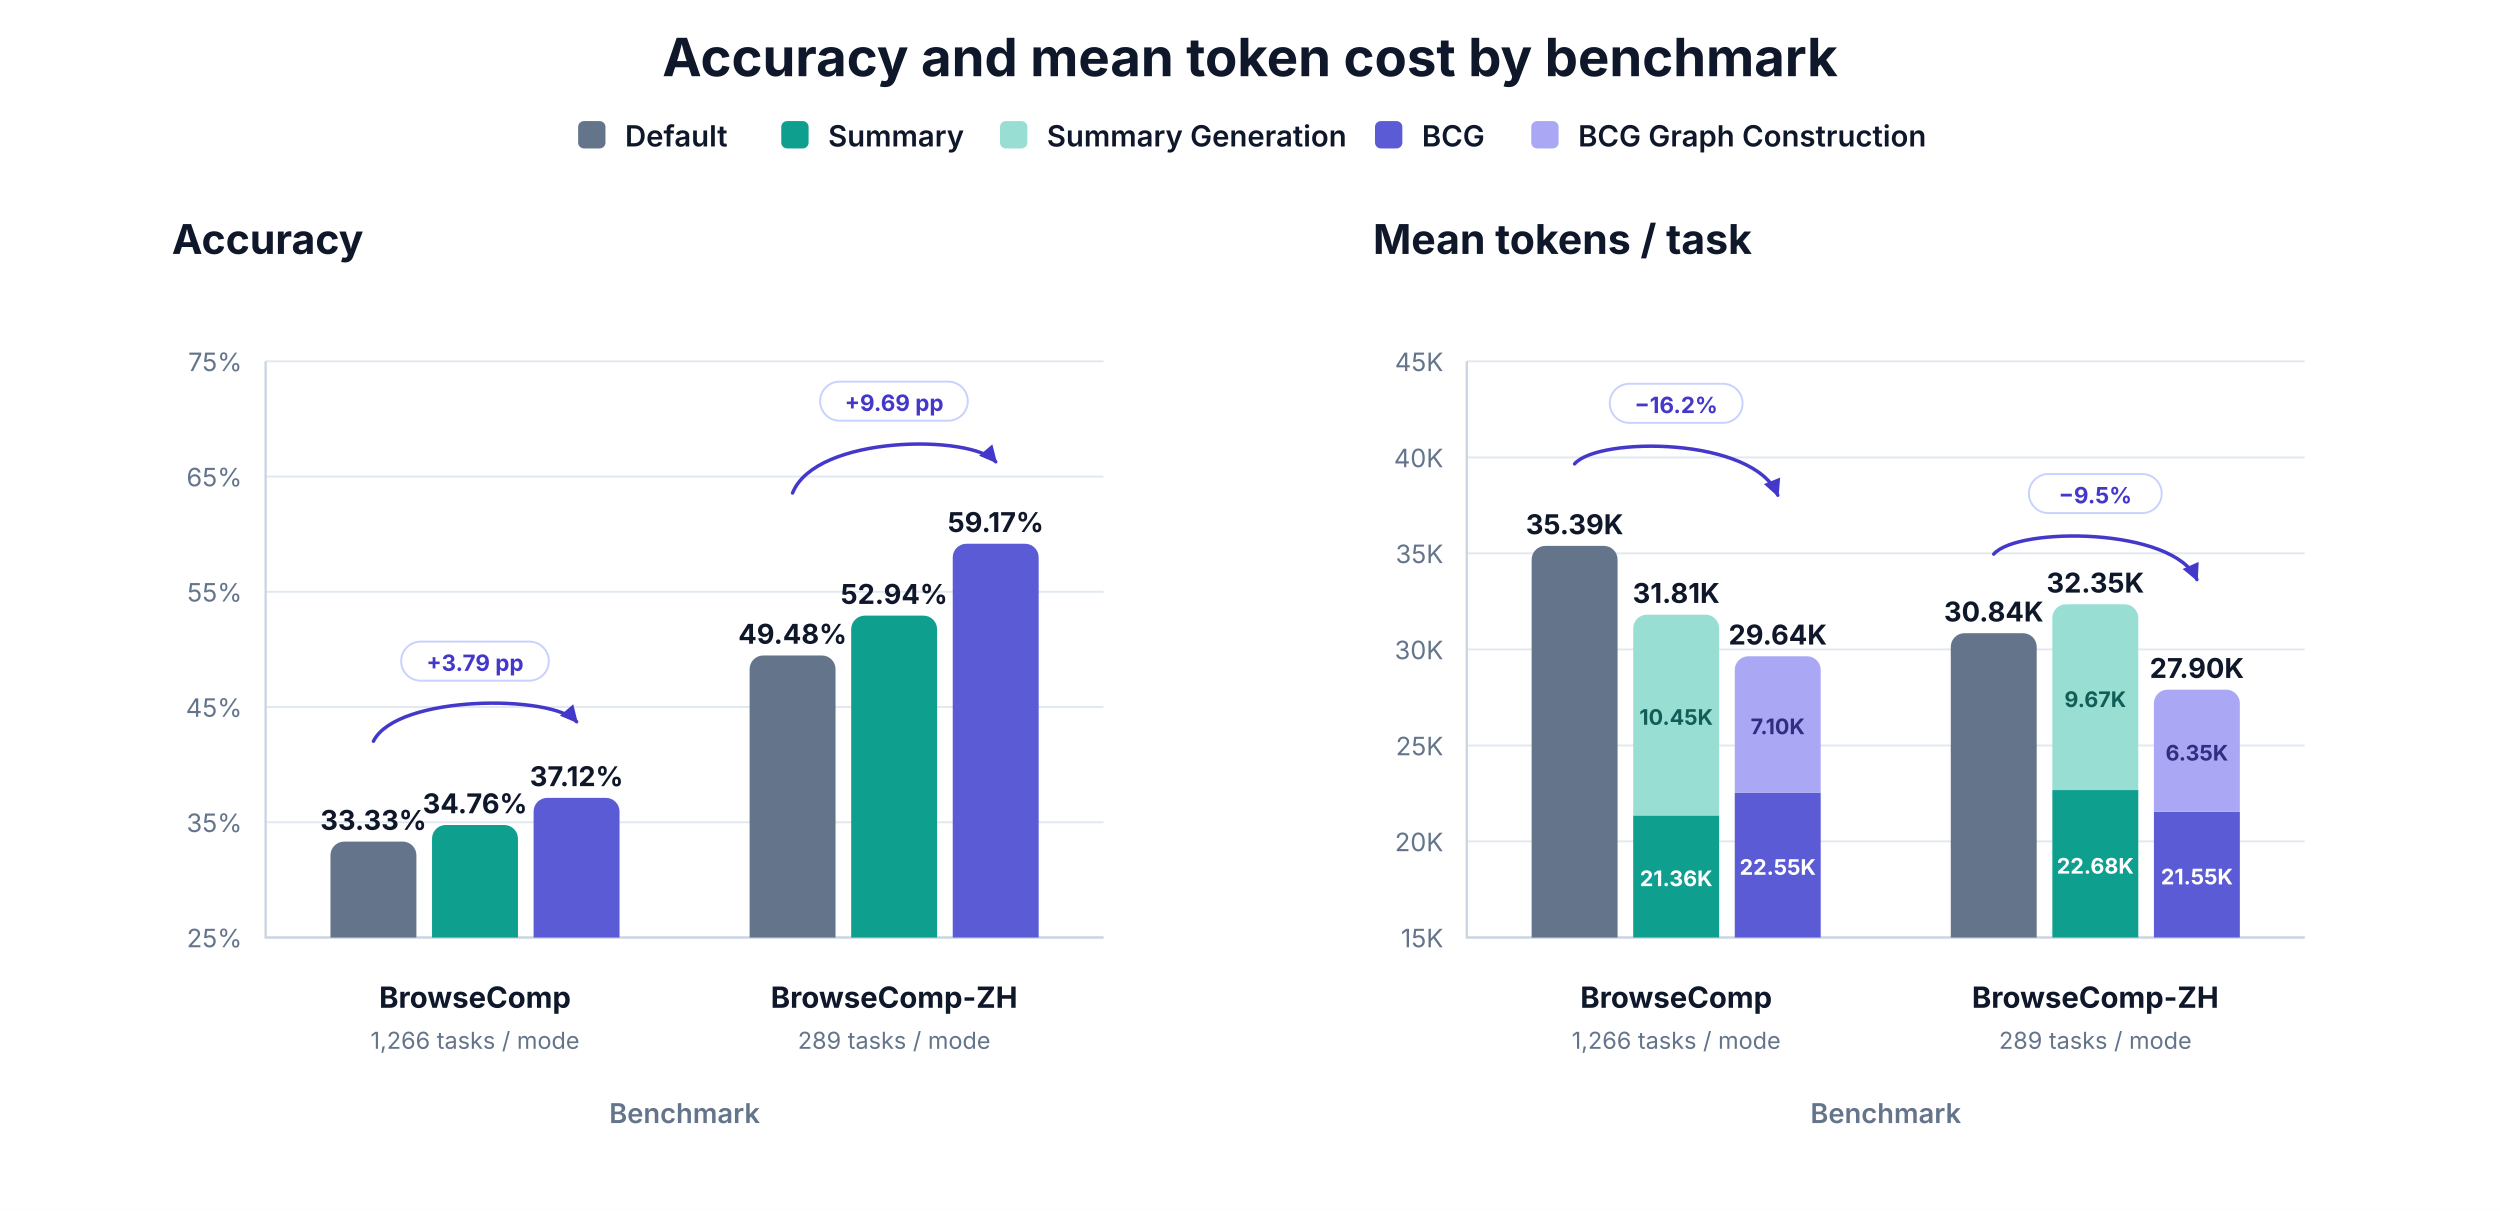
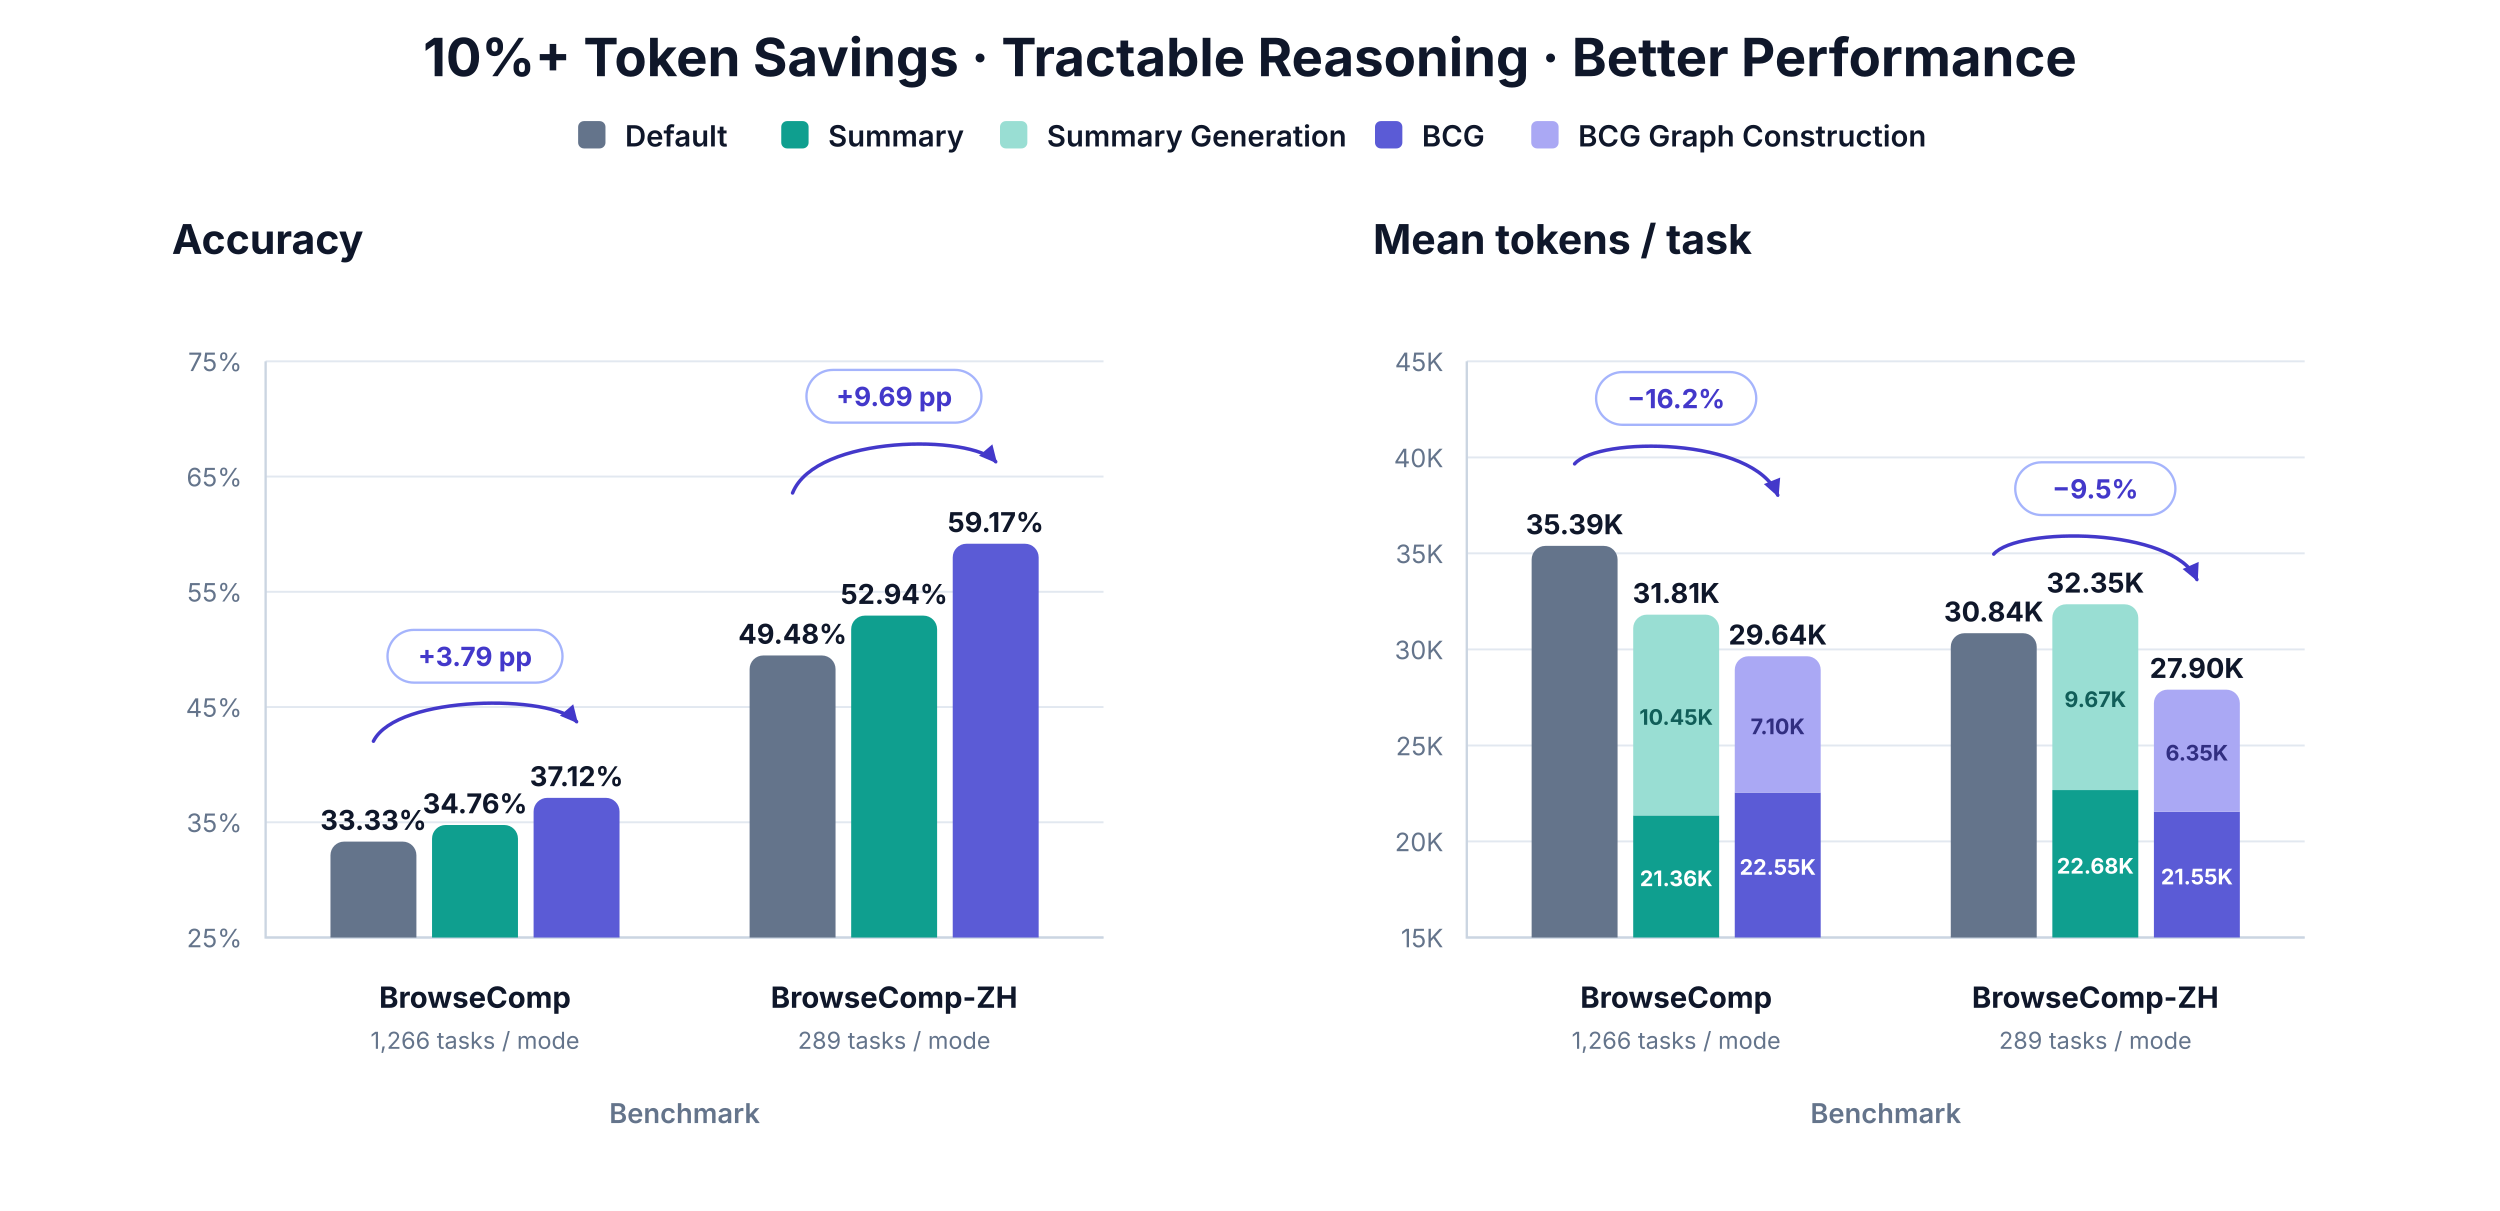
<svg xmlns="http://www.w3.org/2000/svg" width="1280" height="620" viewBox="0 0 1280 620" role="img" aria-labelledby="title desc">
  <rect width="1280" height="620" fill="#ffffff" />
  <g font-family="Inter,Arial,sans-serif">
    <defs>
      <marker id="improvement-arrow" viewBox="0 0 8 8" refX="7" refY="4" markerWidth="5" markerHeight="5" orient="auto">
        <path d="M0 0L8 4L0 8Z" fill="#4338ca" />
      </marker>
    </defs>
-     <text x="640" y="39" text-anchor="middle" fill="#0f172a" font-size="27" font-weight="700">Accuracy and mean token cost by benchmark</text>
+     <text x="640" y="39" text-anchor="middle" fill="#0f172a" font-size="27" font-weight="700">10%+ Token Savings · Tractable Reasoning · Better Performance</text>
    <rect x="296" y="62" width="14" height="14" rx="3" fill="#64748b" />
    <text x="320" y="75" fill="#0f172a" font-size="15" font-weight="600">Default</text>
    <rect x="400" y="62" width="14" height="14" rx="3" fill="#0f9f8f" />
    <text x="424" y="75" fill="#0f172a" font-size="15" font-weight="600">Summary</text>
    <rect x="512" y="62" width="14" height="14" rx="3" fill="#99ded3" />
    <text x="536" y="75" fill="#0f172a" font-size="15" font-weight="600">Summary Generation</text>
    <rect x="704" y="62" width="14" height="14" rx="3" fill="#5b5bd6" />
    <text x="728" y="75" fill="#0f172a" font-size="15" font-weight="600">BCG</text>
    <rect x="784" y="62" width="14" height="14" rx="3" fill="#aaa8f4" />
    <text x="808" y="75" fill="#0f172a" font-size="15" font-weight="600">BCG Graph Construction</text>
    <text x="88" y="130" fill="#0f172a" font-size="21" font-weight="700">Accuracy</text>
    <text x="703" y="130" fill="#0f172a" font-size="21" font-weight="700">Mean tokens / task</text>
    <path d="M136.0 480.0H565.0" stroke="#e2e8f0" stroke-width="1" />
    <text x="124.0" y="485.0" text-anchor="end" fill="#64748b" font-size="13">25%</text>
    <path d="M136.0 421.0H565.0" stroke="#e2e8f0" stroke-width="1" />
    <text x="124.0" y="426.0" text-anchor="end" fill="#64748b" font-size="13">35%</text>
    <path d="M136.0 362.0H565.0" stroke="#e2e8f0" stroke-width="1" />
    <text x="124.0" y="367.0" text-anchor="end" fill="#64748b" font-size="13">45%</text>
    <path d="M136.0 303.0H565.0" stroke="#e2e8f0" stroke-width="1" />
    <text x="124.0" y="308.0" text-anchor="end" fill="#64748b" font-size="13">55%</text>
    <path d="M136.0 244.0H565.0" stroke="#e2e8f0" stroke-width="1" />
    <text x="124.0" y="249.0" text-anchor="end" fill="#64748b" font-size="13">65%</text>
    <path d="M136.0 185.0H565.0" stroke="#e2e8f0" stroke-width="1" />
    <text x="124.0" y="190.0" text-anchor="end" fill="#64748b" font-size="13">75%</text>
    <path d="M751.0 480.0H1180.0" stroke="#e2e8f0" stroke-width="1" />
    <text x="739.0" y="485.0" text-anchor="end" fill="#64748b" font-size="13">15K</text>
    <path d="M751.0 430.8H1180.0" stroke="#e2e8f0" stroke-width="1" />
    <text x="739.0" y="435.8" text-anchor="end" fill="#64748b" font-size="13">20K</text>
    <path d="M751.0 381.7H1180.0" stroke="#e2e8f0" stroke-width="1" />
    <text x="739.0" y="386.7" text-anchor="end" fill="#64748b" font-size="13">25K</text>
    <path d="M751.0 332.5H1180.0" stroke="#e2e8f0" stroke-width="1" />
    <text x="739.0" y="337.5" text-anchor="end" fill="#64748b" font-size="13">30K</text>
    <path d="M751.0 283.3H1180.0" stroke="#e2e8f0" stroke-width="1" />
    <text x="739.0" y="288.3" text-anchor="end" fill="#64748b" font-size="13">35K</text>
    <path d="M751.0 234.2H1180.0" stroke="#e2e8f0" stroke-width="1" />
    <text x="739.0" y="239.2" text-anchor="end" fill="#64748b" font-size="13">40K</text>
    <path d="M751.0 185.0H1180.0" stroke="#e2e8f0" stroke-width="1" />
    <text x="739.0" y="190.0" text-anchor="end" fill="#64748b" font-size="13">45K</text>
    <path d="M136.0 185.0V480.0H565.0" fill="none" stroke="#cbd5e1" stroke-width="1.2" />
    <path d="M751.0 185.0V480.0H1180.0" fill="none" stroke="#cbd5e1" stroke-width="1.2" />
    <path d="M169.2 480.0V437.9a7 7 0 0 1 7 -7h30.0a7 7 0 0 1 7 7V480.0Z" fill="#64748b" />
    <text x="191.2" y="424.9" text-anchor="middle" fill="#0f172a" font-size="14" font-weight="700">33.33%</text>
    <path d="M221.2 480.0V429.4a7 7 0 0 1 7 -7h30.0a7 7 0 0 1 7 7V480.0Z" fill="#0f9f8f" />
    <text x="243.2" y="416.4" text-anchor="middle" fill="#0f172a" font-size="14" font-weight="700">34.76%</text>
    <path d="M273.2 480.0V415.5a7 7 0 0 1 7 -7h30.0a7 7 0 0 1 7 7V480.0Z" fill="#5b5bd6" />
    <text x="295.2" y="402.5" text-anchor="middle" fill="#0f172a" font-size="14" font-weight="700">37.12%</text>
    <text x="243.2" y="516" text-anchor="middle" fill="#0f172a" font-size="15" font-weight="700">BrowseComp</text>
    <text x="243.2" y="537" text-anchor="middle" fill="#64748b" font-size="12">1,266 tasks / mode</text>
    <path d="M191.2 379.5 C203.2 355.5, 283.2 355.5, 295.2 369.5" fill="none" stroke="#4338ca" stroke-width="1.8" stroke-linecap="round" marker-end="url(#improvement-arrow)" />
-     <rect x="205.4" y="328.5" width="75.6" height="20" rx="10" fill="#ffffff" stroke="#c7d2fe" />
-     <text x="243.2" y="343.5" text-anchor="middle" fill="#4338ca" font-size="11.5" font-weight="700">+3.79 pp</text>
+     <rect x="198.4" y="322.5" width="89.6" height="27" rx="13.5" fill="#ffffff" stroke="#a5b4fc" stroke-width="1.2" />
+     <text x="243.2" y="341.0" text-anchor="middle" fill="#4338ca" font-size="13.5" font-weight="700">+3.79 pp</text>
    <path d="M784.2 480.0V286.5a7 7 0 0 1 7 -7h30.0a7 7 0 0 1 7 7V480.0Z" fill="#64748b" />
    <text x="806.2" y="273.5" text-anchor="middle" fill="#0f172a" font-size="14" font-weight="700">35.39K</text>
    <rect x="836.2" y="417.5" width="44.0" height="62.5" fill="#0f9f8f" />
    <path d="M836.2 417.5V321.7a7 7 0 0 1 7 -7h30.0a7 7 0 0 1 7 7V417.5Z" fill="#99ded3" />
    <text x="858.2" y="308.7" text-anchor="middle" fill="#0f172a" font-size="14" font-weight="700">31.81K</text>
    <text x="858.2" y="453.7" text-anchor="middle" fill="#ffffff" font-size="11" font-weight="700">21.36K</text>
    <text x="858.2" y="371.1" text-anchor="middle" fill="#115e59" font-size="11" font-weight="700">10.45K</text>
    <rect x="888.2" y="405.8" width="44.0" height="74.2" fill="#5b5bd6" />
    <path d="M888.2 405.8V343.0a7 7 0 0 1 7 -7h30.0a7 7 0 0 1 7 7V405.8Z" fill="#aaa8f4" />
    <text x="910.2" y="330.0" text-anchor="middle" fill="#0f172a" font-size="14" font-weight="700">29.64K</text>
    <text x="910.2" y="447.9" text-anchor="middle" fill="#ffffff" font-size="11" font-weight="700">22.55K</text>
    <text x="910.2" y="375.9" text-anchor="middle" fill="#312e81" font-size="11" font-weight="700">7.10K</text>
    <text x="858.2" y="516" text-anchor="middle" fill="#0f172a" font-size="15" font-weight="700">BrowseComp</text>
    <text x="858.2" y="537" text-anchor="middle" fill="#64748b" font-size="12">1,266 tasks / mode</text>
    <path d="M806.2 237.5 C818.2 223.5, 898.2 223.5, 910.2 253.5" fill="none" stroke="#4338ca" stroke-width="1.8" stroke-linecap="round" marker-end="url(#improvement-arrow)" />
-     <rect x="824.2" y="196.5" width="68.0" height="20" rx="10" fill="#ffffff" stroke="#c7d2fe" />
-     <text x="858.2" y="211.5" text-anchor="middle" fill="#4338ca" font-size="11.5" font-weight="700">−16.2%</text>
+     <rect x="817.2" y="190.5" width="82.0" height="27" rx="13.5" fill="#ffffff" stroke="#a5b4fc" stroke-width="1.2" />
+     <text x="858.2" y="209.0" text-anchor="middle" fill="#4338ca" font-size="13.5" font-weight="700">−16.2%</text>
    <path d="M383.8 480.0V342.6a7 7 0 0 1 7 -7h30.0a7 7 0 0 1 7 7V480.0Z" fill="#64748b" />
    <text x="405.8" y="329.6" text-anchor="middle" fill="#0f172a" font-size="14" font-weight="700">49.48%</text>
    <path d="M435.8 480.0V322.2a7 7 0 0 1 7 -7h30.0a7 7 0 0 1 7 7V480.0Z" fill="#0f9f8f" />
    <text x="457.8" y="309.2" text-anchor="middle" fill="#0f172a" font-size="14" font-weight="700">52.94%</text>
    <path d="M487.8 480.0V285.4a7 7 0 0 1 7 -7h30.0a7 7 0 0 1 7 7V480.0Z" fill="#5b5bd6" />
    <text x="509.8" y="272.4" text-anchor="middle" fill="#0f172a" font-size="14" font-weight="700">59.17%</text>
    <text x="457.8" y="516" text-anchor="middle" fill="#0f172a" font-size="15" font-weight="700">BrowseComp-ZH</text>
    <text x="457.8" y="537" text-anchor="middle" fill="#64748b" font-size="12">289 tasks / mode</text>
    <path d="M405.8 252.4 C417.8 222.4, 497.8 222.4, 509.8 236.4" fill="none" stroke="#4338ca" stroke-width="1.8" stroke-linecap="round" marker-end="url(#improvement-arrow)" />
-     <rect x="419.9" y="195.4" width="75.6" height="20" rx="10" fill="#ffffff" stroke="#c7d2fe" />
-     <text x="457.8" y="210.4" text-anchor="middle" fill="#4338ca" font-size="11.5" font-weight="700">+9.69 pp</text>
+     <rect x="412.9" y="189.4" width="89.6" height="27" rx="13.5" fill="#ffffff" stroke="#a5b4fc" stroke-width="1.2" />
+     <text x="457.8" y="207.9" text-anchor="middle" fill="#4338ca" font-size="13.5" font-weight="700">+9.69 pp</text>
    <path d="M998.8 480.0V331.2a7 7 0 0 1 7 -7h30.0a7 7 0 0 1 7 7V480.0Z" fill="#64748b" />
    <text x="1020.8" y="318.2" text-anchor="middle" fill="#0f172a" font-size="14" font-weight="700">30.84K</text>
    <rect x="1050.8" y="404.5" width="44.0" height="75.5" fill="#0f9f8f" />
    <path d="M1050.8 404.5V316.4a7 7 0 0 1 7 -7h30.0a7 7 0 0 1 7 7V404.5Z" fill="#99ded3" />
    <text x="1072.8" y="303.4" text-anchor="middle" fill="#0f172a" font-size="14" font-weight="700">32.35K</text>
    <text x="1072.8" y="447.3" text-anchor="middle" fill="#ffffff" font-size="11" font-weight="700">22.68K</text>
    <text x="1072.8" y="362.0" text-anchor="middle" fill="#115e59" font-size="11" font-weight="700">9.67K</text>
    <rect x="1102.8" y="415.6" width="44.0" height="64.4" fill="#5b5bd6" />
    <path d="M1102.8 415.6V360.1a7 7 0 0 1 7 -7h30.0a7 7 0 0 1 7 7V415.6Z" fill="#aaa8f4" />
    <text x="1124.8" y="347.1" text-anchor="middle" fill="#0f172a" font-size="14" font-weight="700">27.90K</text>
    <text x="1124.8" y="452.8" text-anchor="middle" fill="#ffffff" font-size="11" font-weight="700">21.55K</text>
    <text x="1124.8" y="389.4" text-anchor="middle" fill="#312e81" font-size="11" font-weight="700">6.35K</text>
    <text x="1072.8" y="516" text-anchor="middle" fill="#0f172a" font-size="15" font-weight="700">BrowseComp-ZH</text>
    <text x="1072.8" y="537" text-anchor="middle" fill="#64748b" font-size="12">289 tasks / mode</text>
    <path d="M1020.8 283.7 C1032.8 269.7, 1112.8 269.7, 1124.8 296.7" fill="none" stroke="#4338ca" stroke-width="1.8" stroke-linecap="round" marker-end="url(#improvement-arrow)" />
-     <rect x="1038.8" y="242.7" width="68.0" height="20" rx="10" fill="#ffffff" stroke="#c7d2fe" />
-     <text x="1072.8" y="257.7" text-anchor="middle" fill="#4338ca" font-size="11.5" font-weight="700">−9.5%</text>
+     <rect x="1031.8" y="236.7" width="82.0" height="27" rx="13.5" fill="#ffffff" stroke="#a5b4fc" stroke-width="1.2" />
+     <text x="1072.8" y="255.2" text-anchor="middle" fill="#4338ca" font-size="13.5" font-weight="700">−9.5%</text>
    <text x="350.5" y="575" text-anchor="middle" fill="#64748b" font-size="14" font-weight="600">Benchmark</text>
    <text x="965.5" y="575" text-anchor="middle" fill="#64748b" font-size="14" font-weight="600">Benchmark</text>
  </g>
</svg>
